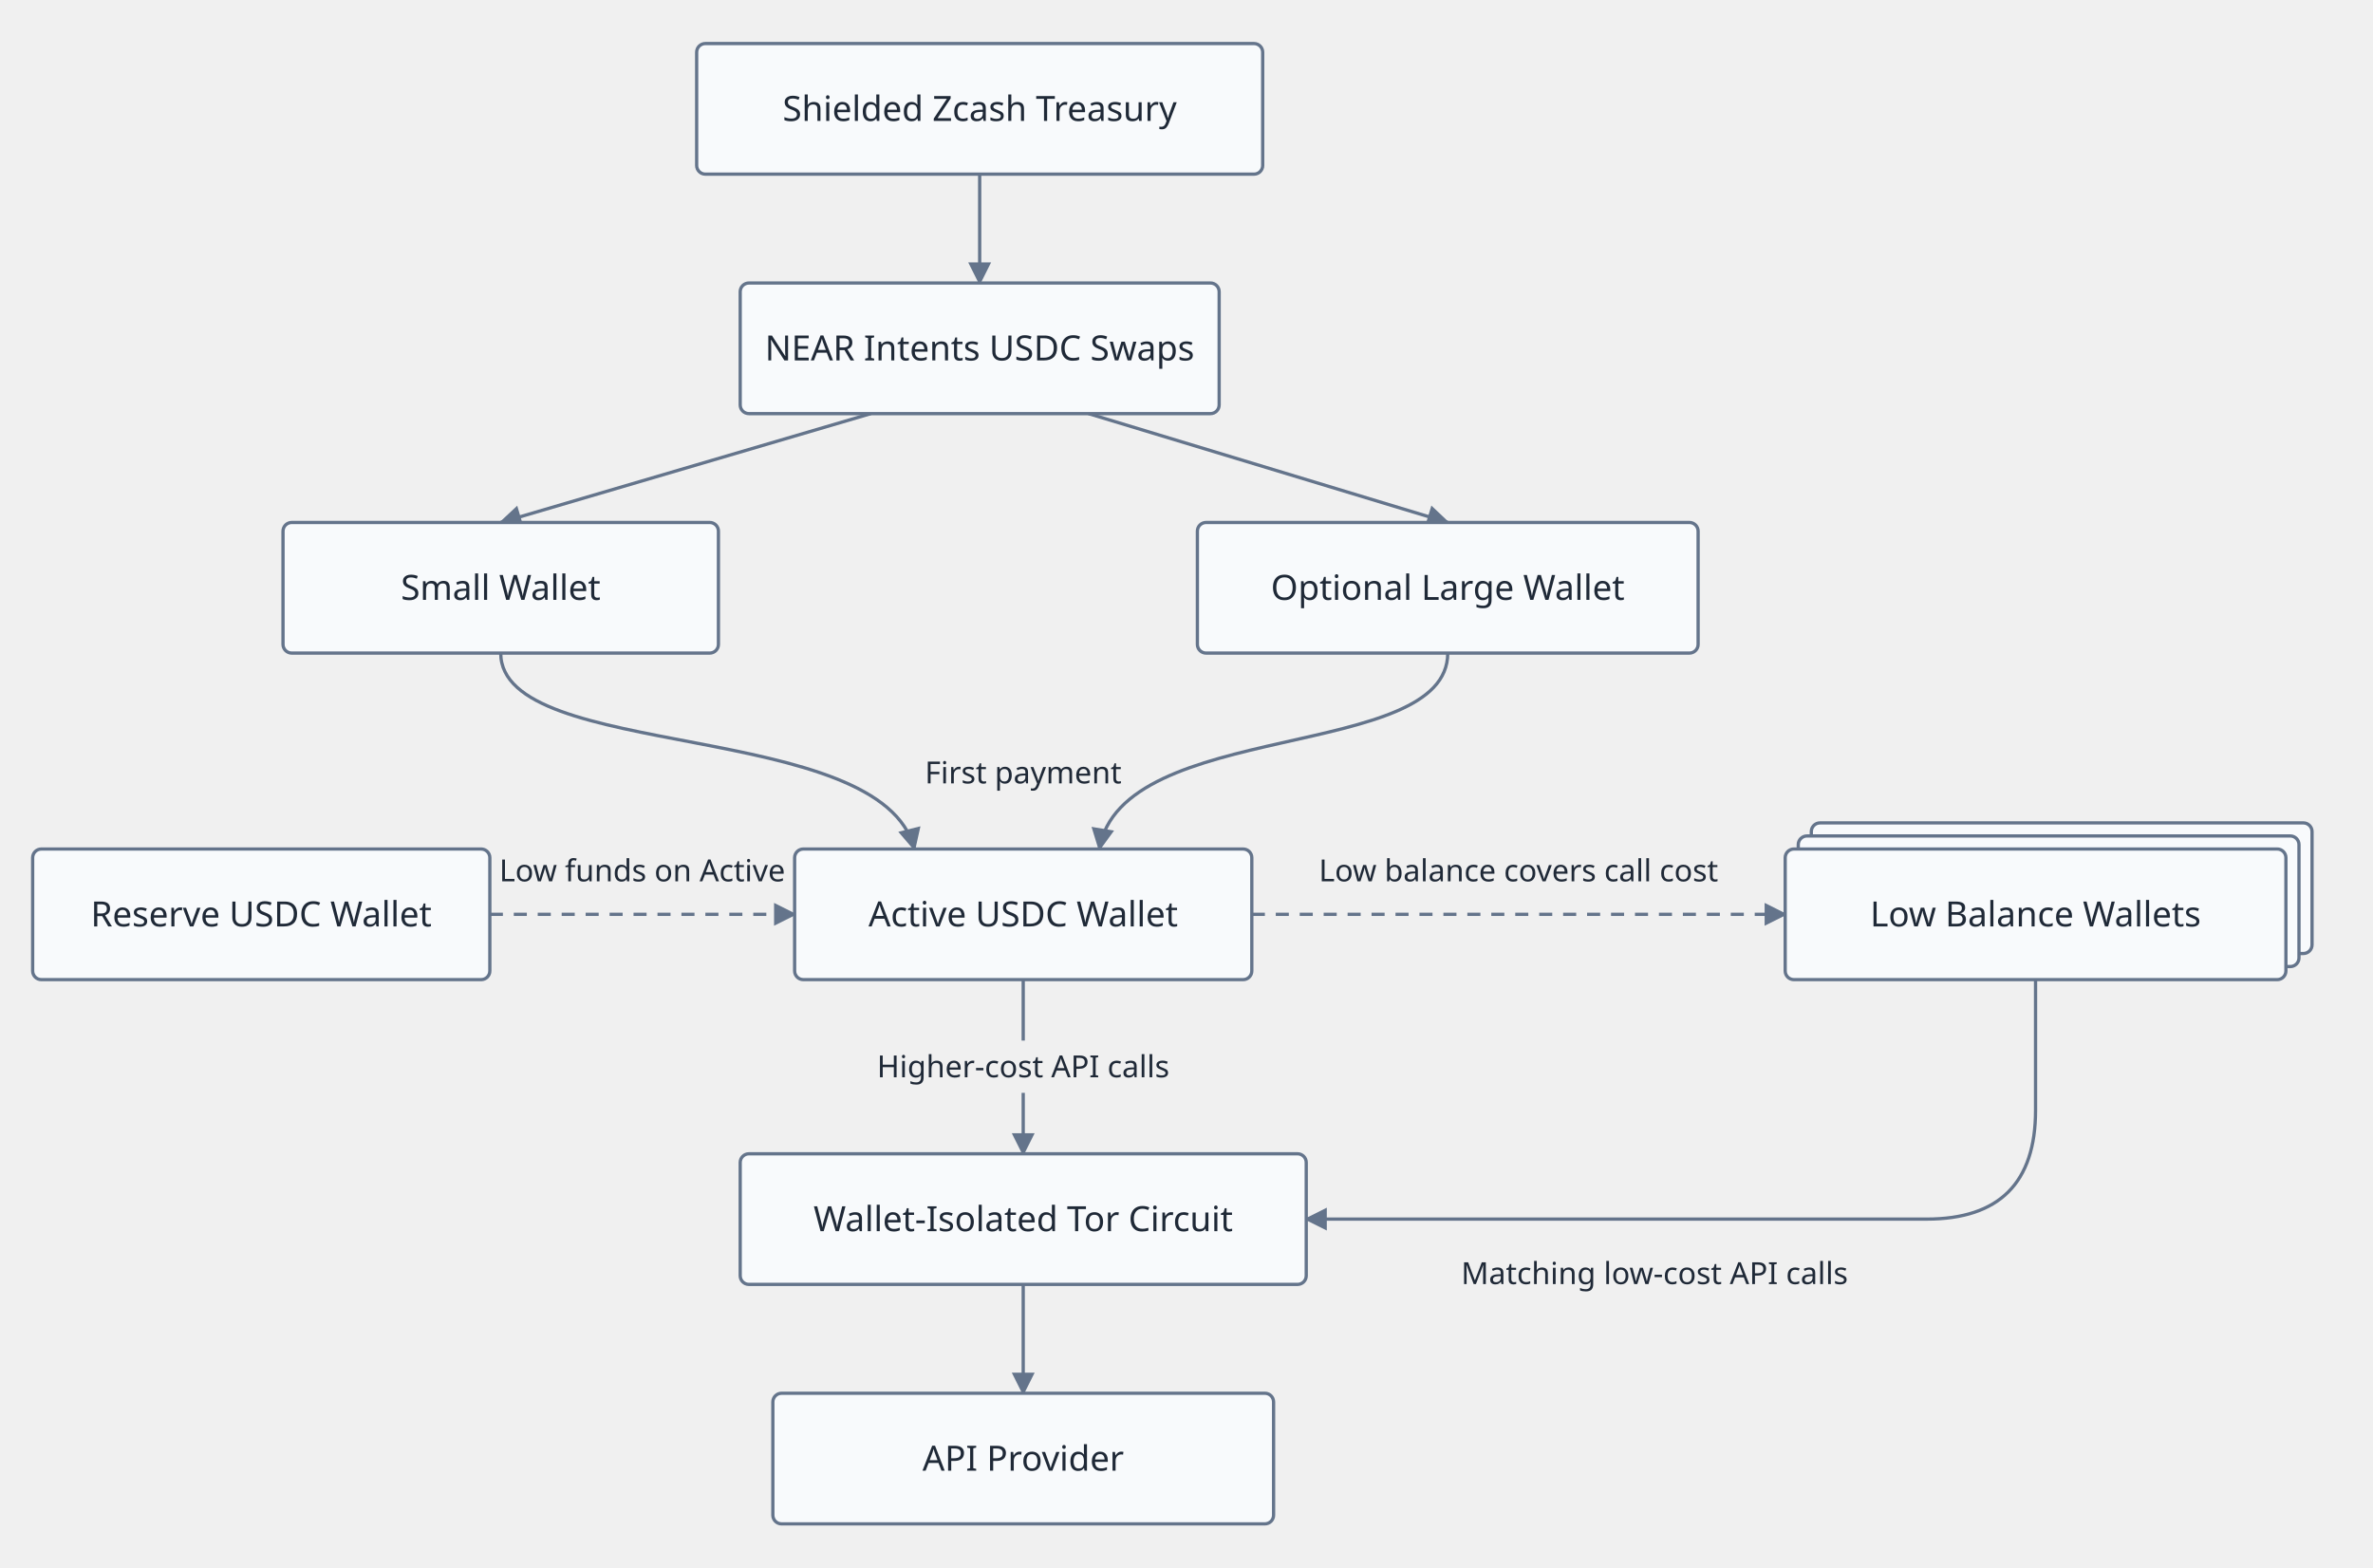
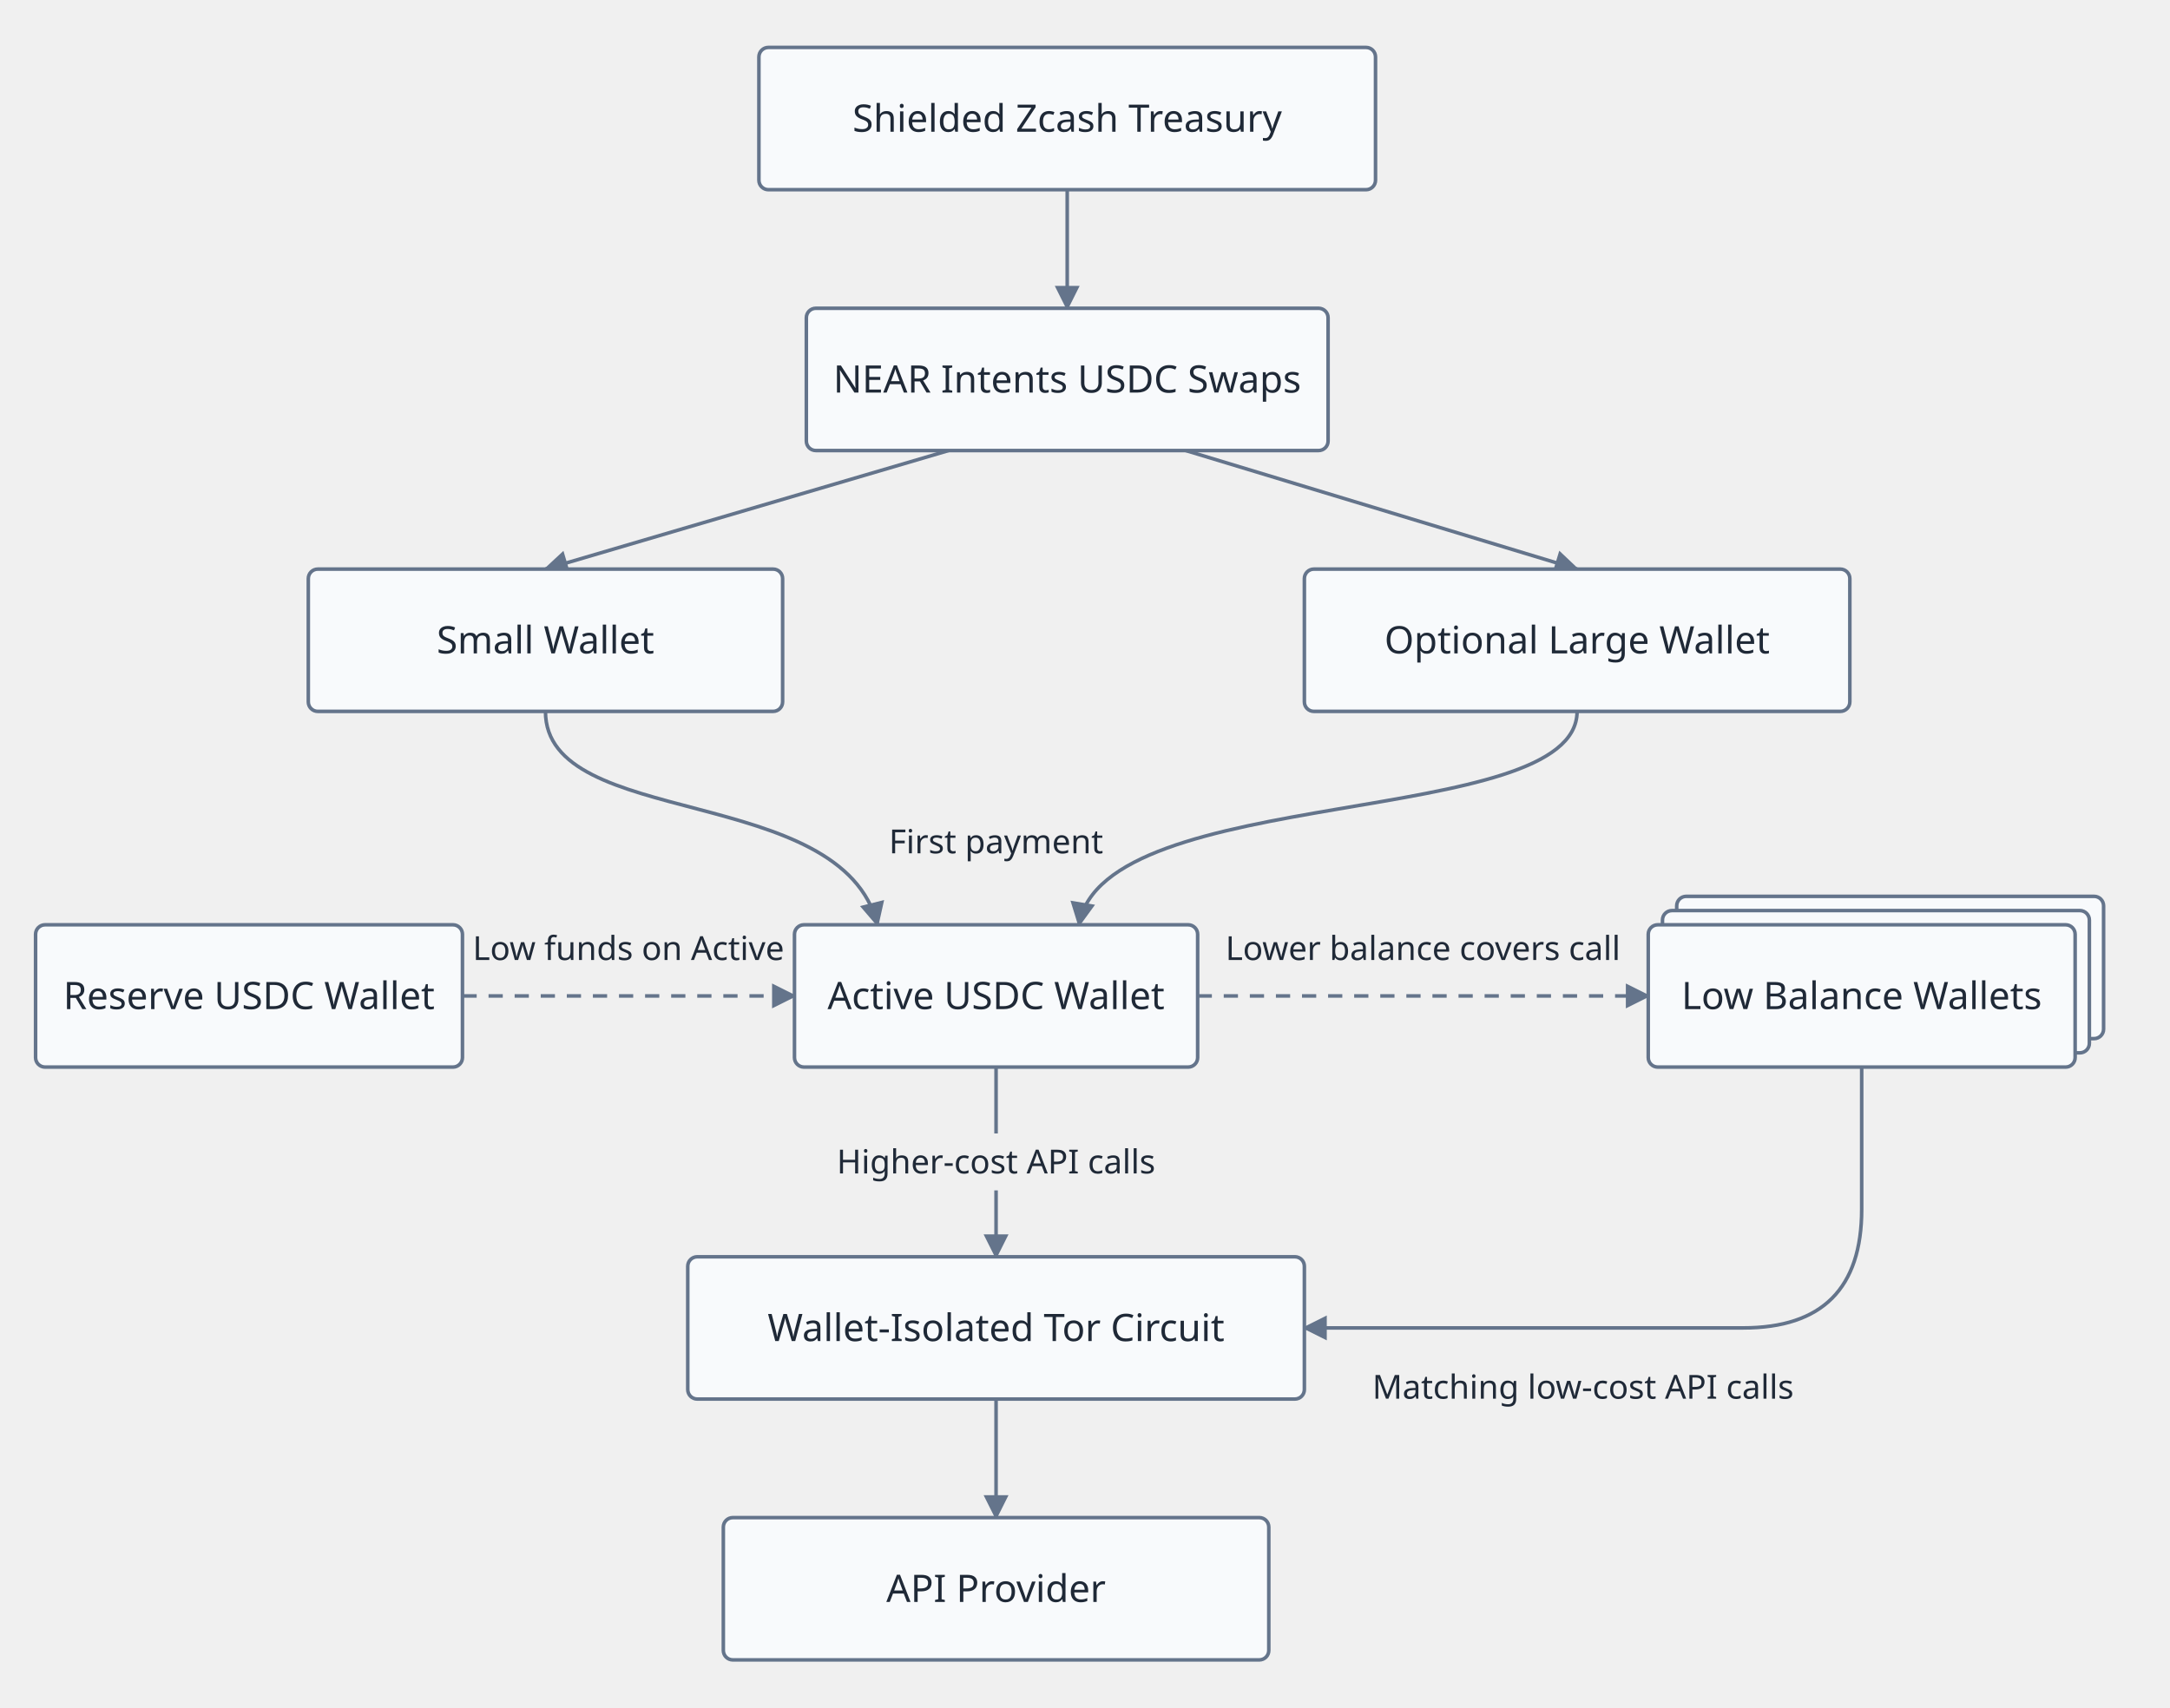
- <svg xmlns="http://www.w3.org/2000/svg" viewBox="0 0 1090 720" role="img" aria-labelledby="title description">
+ <svg xmlns="http://www.w3.org/2000/svg" viewBox="0 0 915 720" role="img" aria-labelledby="title description">
  <defs>
    <marker id="arrow" viewBox="0 0 10 10" refX="9" refY="5" markerWidth="7" markerHeight="7" orient="auto-start-reverse">
      <path d="M 0 0 L 10 5 L 0 10 z" fill="#64748b" />
    </marker>
-     <mask id="active-call-label-gap" maskUnits="userSpaceOnUse" x="460" y="440" width="20" height="100">
-       <rect x="460" y="440" width="20" height="100" fill="white" />
-       <rect x="460" y="478" width="20" height="24" fill="black" />
+     <mask id="active-call-label-gap" maskUnits="userSpaceOnUse" x="410" y="440" width="20" height="100">
+       <rect x="410" y="440" width="20" height="100" fill="white" />
+       <rect x="410" y="478" width="20" height="24" fill="black" />
    </mask>
  </defs>
  <style>
    .card { fill: #f8fafc; stroke: #64748b; stroke-width: 1.5; }
    .edge { fill: none; stroke: #64748b; stroke-width: 1.5; marker-end: url(#arrow); }
    text { fill: #1f2937; font: 16px system-ui, sans-serif; text-anchor: middle; dominant-baseline: middle; }
    .caption { font-size: 14px; }
    @media (prefers-color-scheme: dark) {
      .card { fill: #1e293b; stroke: #94a3b8; }
      .edge { stroke: #94a3b8; }
      text { fill: #f1f5f9; }
    }
  </style>
  <path class="edge" d="M 450 80 V 130" />
  <path class="edge" d="M 400 190 L 230 240" />
  <path class="edge" d="M 500 190 L 665 240" />
-   <path class="edge" d="M 230 300 C 230 350 405 330 420 390" />
-   <path class="edge" d="M 665 300 C 665 350 515 330 505 390" />
-   <text class="caption" x="470" y="355">First payment</text>
-   <path class="edge" d="M 225 420 H 365" stroke-dasharray="6 5" />
-   <text class="caption" x="295" y="400">Low funds on Active</text>
-   <path class="edge" d="M 575 420 H 820" stroke-dasharray="6 5" />
-   <text class="caption" x="697.5" y="400">Low balance covers call cost</text>
-   <path class="edge" d="M 470 450 V 530" mask="url(#active-call-label-gap)" />
-   <text class="caption" x="470" y="490">Higher-cost API calls</text>
-   <path class="edge" d="M 935 450 V 510 Q 935 560 885 560 H 600" />
-   <text class="caption" x="760" y="585">Matching low-cost API calls</text>
-   <path class="edge" d="M 470 590 V 640" />
+   <path class="edge" d="M 230 300 C 230 350 355 330 370 390" />
+   <path class="edge" d="M 665 300 C 665 350 465 330 455 390" />
+   <text class="caption" x="420" y="355">First payment</text>
+   <path class="edge" d="M 195 420 H 335" stroke-dasharray="6 5" />
+   <text class="caption" x="265" y="400">Low funds on Active</text>
+   <path class="edge" d="M 505 420 H 695" stroke-dasharray="6 5" />
+   <text class="caption" x="600" y="400">Lower balance covers call</text>
+   <path class="edge" d="M 420 450 V 530" mask="url(#active-call-label-gap)" />
+   <text class="caption" x="420" y="490">Higher-cost API calls</text>
+   <path class="edge" d="M 785 450 V 510 Q 785 560 735 560 H 550" />
+   <text class="caption" x="667.5" y="585">Matching low-cost API calls</text>
+   <path class="edge" d="M 420 590 V 640" />
  <rect class="card" x="320" y="20" width="260" height="60" rx="4" />
  <text x="450" y="50">Shielded Zcash Treasury</text>
  <rect class="card" x="340" y="130" width="220" height="60" rx="4" />
  <text x="450" y="160">NEAR Intents USDC Swaps</text>
  <rect class="card" x="130" y="240" width="200" height="60" rx="4" />
  <text x="230" y="270">Small Wallet</text>
  <rect class="card" x="550" y="240" width="230" height="60" rx="4" />
  <text x="665" y="270">Optional Large Wallet</text>
-   <rect class="card" x="15" y="390" width="210" height="60" rx="4" />
-   <text x="120" y="420">Reserve USDC Wallet</text>
-   <rect class="card" x="832" y="378" width="230" height="60" rx="4" />
-   <rect class="card" x="826" y="384" width="230" height="60" rx="4" />
-   <rect class="card" x="820" y="390" width="230" height="60" rx="4" />
-   <text x="935" y="420">Low Balance Wallets</text>
-   <rect class="card" x="365" y="390" width="210" height="60" rx="4" />
-   <text x="470" y="420">Active USDC Wallet</text>
-   <rect class="card" x="340" y="530" width="260" height="60" rx="4" />
-   <text x="470" y="560">Wallet-Isolated Tor Circuit</text>
-   <rect class="card" x="355" y="640" width="230" height="60" rx="4" />
-   <text x="470" y="670">API Provider</text>
+   <rect class="card" x="15" y="390" width="180" height="60" rx="4" />
+   <text x="105" y="420">Reserve USDC Wallet</text>
+   <rect class="card" x="707" y="378" width="180" height="60" rx="4" />
+   <rect class="card" x="701" y="384" width="180" height="60" rx="4" />
+   <rect class="card" x="695" y="390" width="180" height="60" rx="4" />
+   <text x="785" y="420">Low Balance Wallets</text>
+   <rect class="card" x="335" y="390" width="170" height="60" rx="4" />
+   <text x="420" y="420">Active USDC Wallet</text>
+   <rect class="card" x="290" y="530" width="260" height="60" rx="4" />
+   <text x="420" y="560">Wallet-Isolated Tor Circuit</text>
+   <rect class="card" x="305" y="640" width="230" height="60" rx="4" />
+   <text x="420" y="670">API Provider</text>
</svg>
